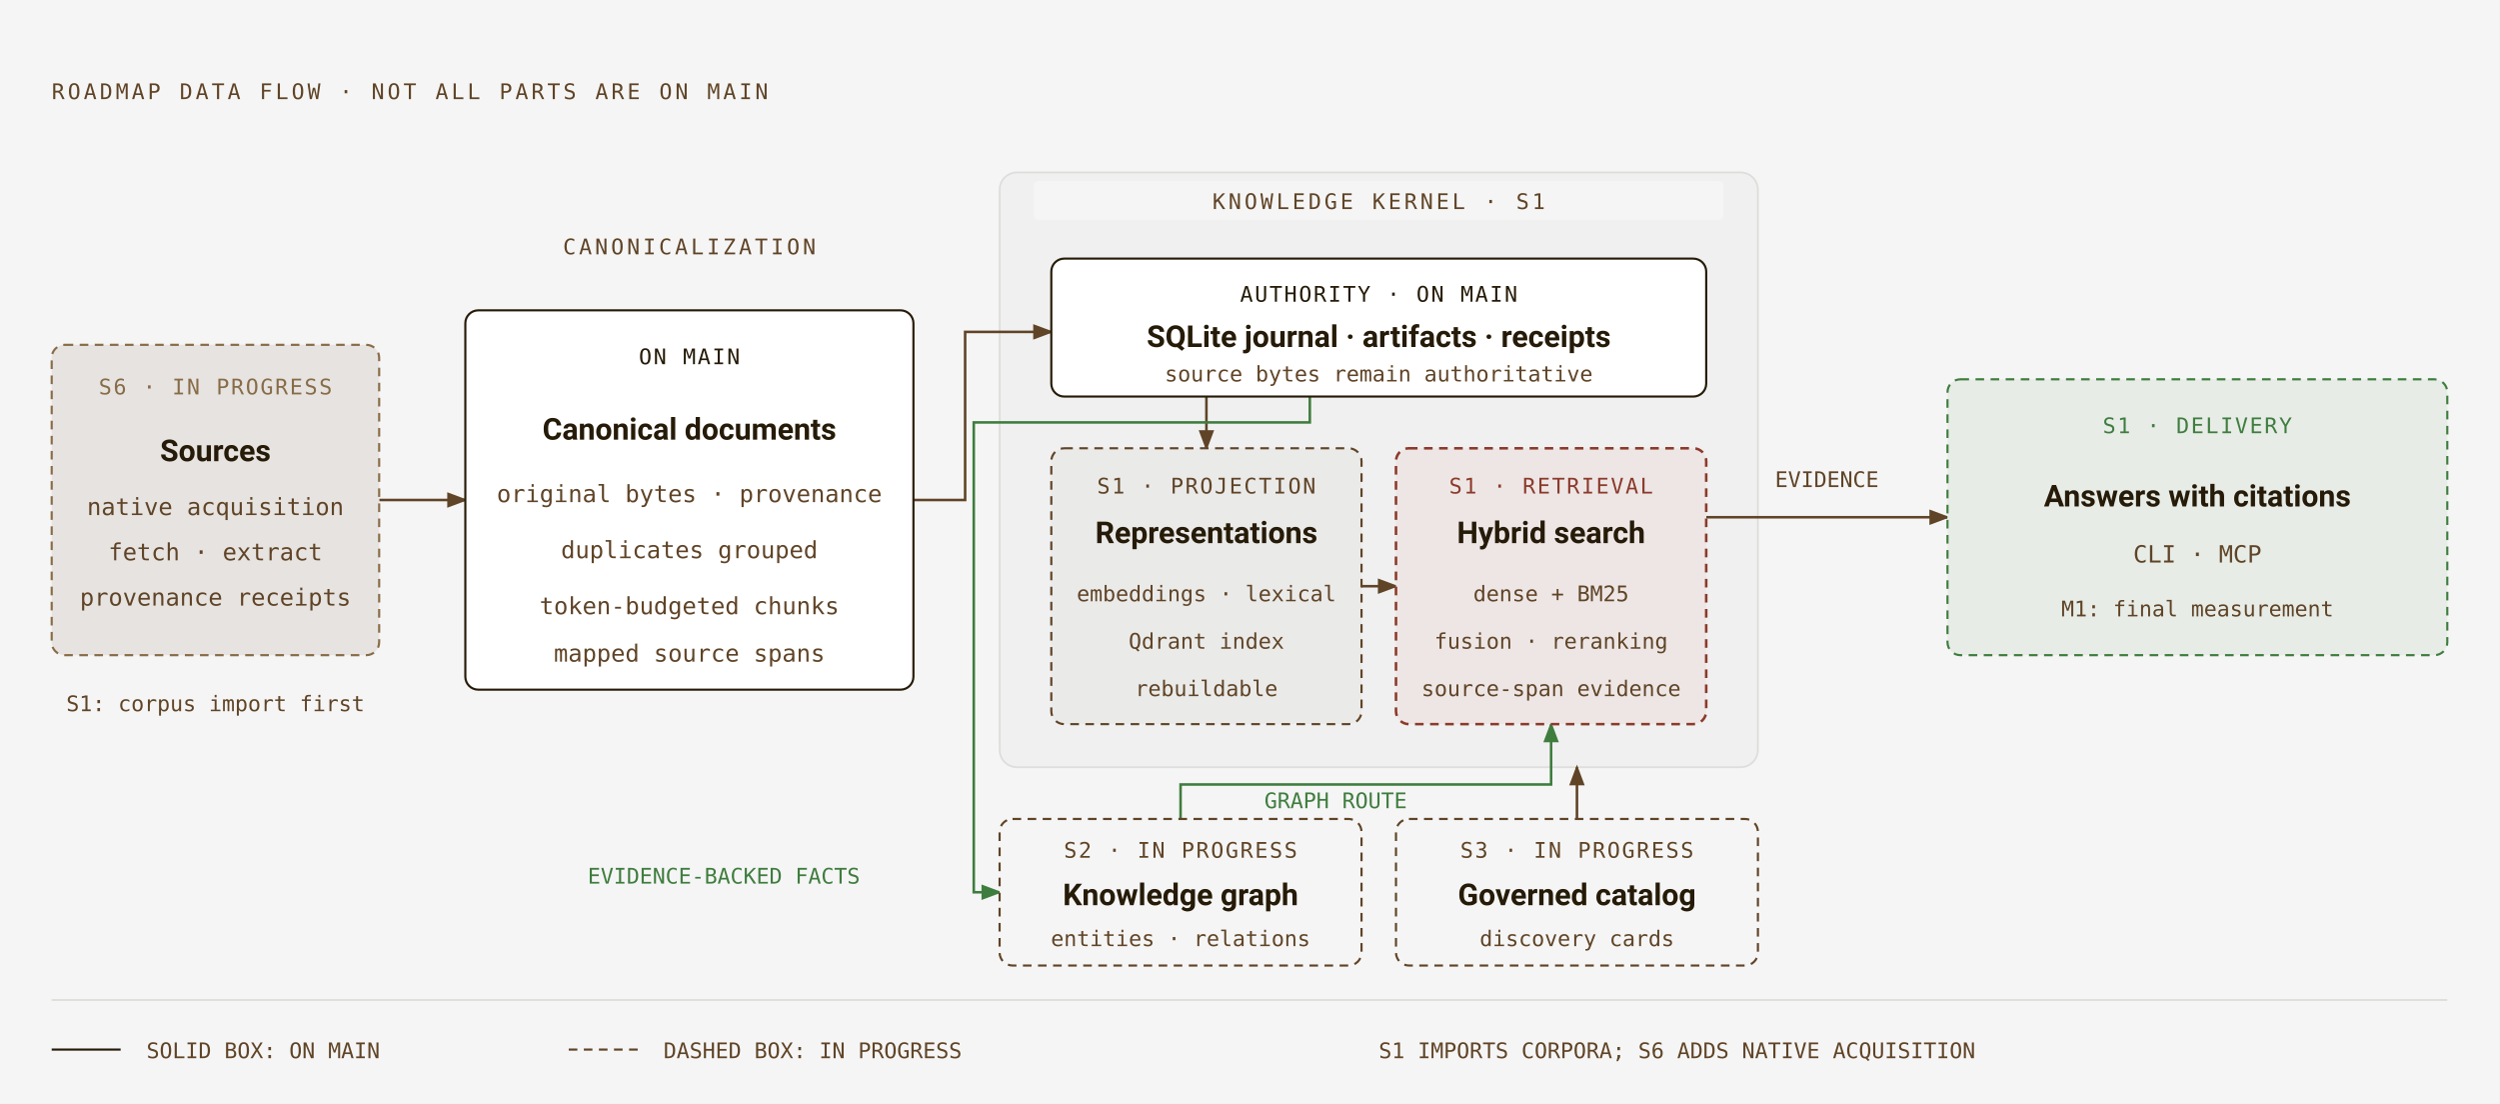
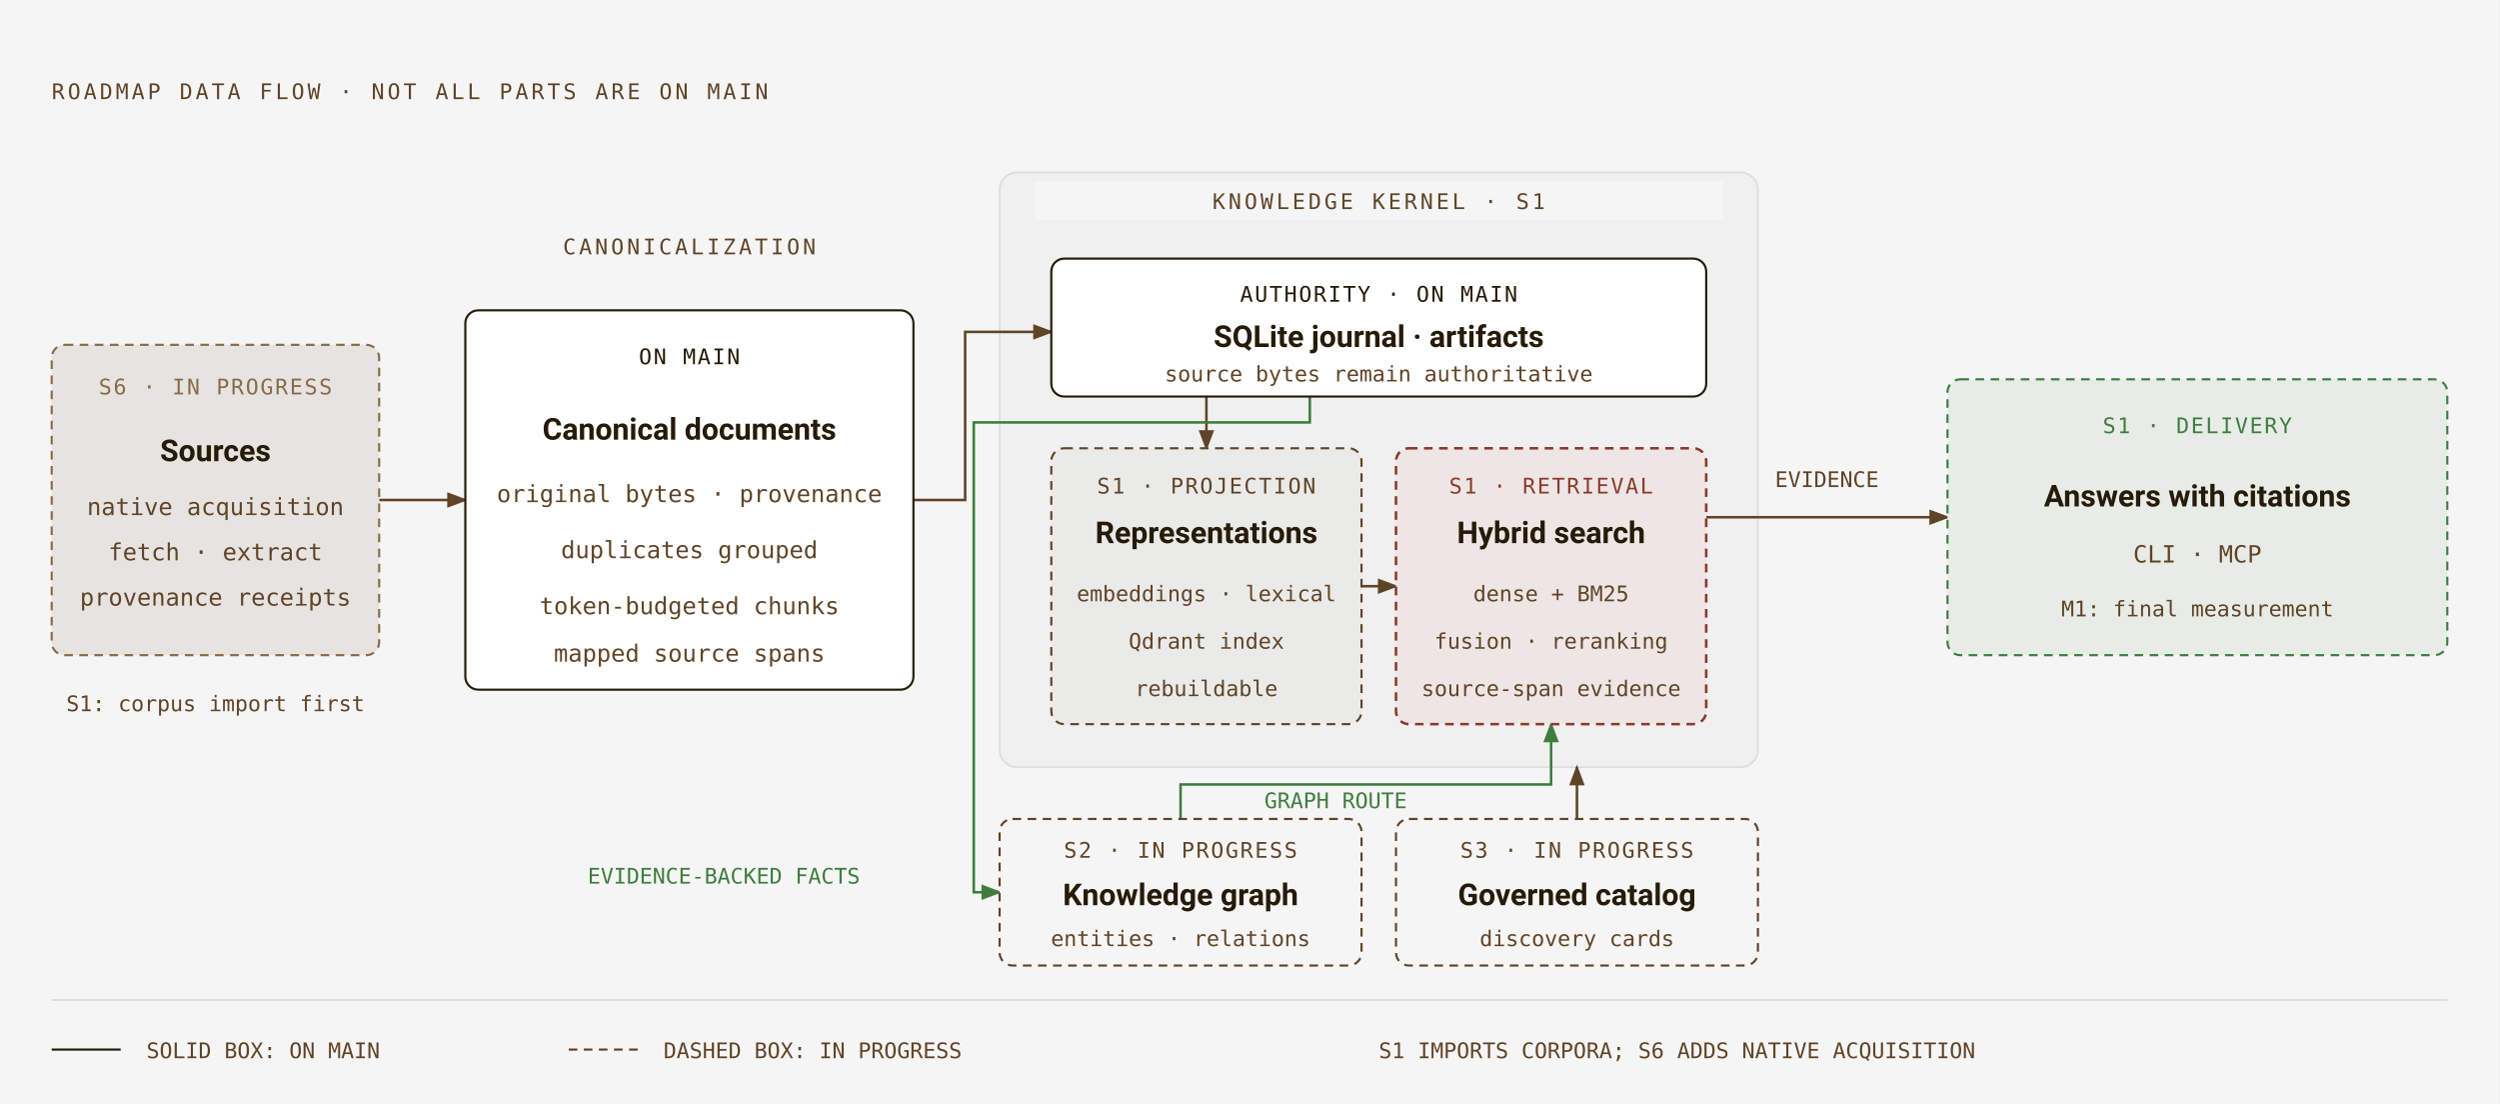
<svg xmlns="http://www.w3.org/2000/svg" viewBox="0 0 1160 512" width="1160" height="512" role="img" aria-labelledby="how-it-works-title how-it-works-desc">
  <defs>
    <marker id="hiw-arrow" markerWidth="8" markerHeight="6" refX="7" refY="3" orient="auto">
      <polygon points="0 0, 8 3, 0 6" fill="#604427" />
    </marker>
    <marker id="hiw-arrow-link" markerWidth="8" markerHeight="6" refX="7" refY="3" orient="auto">
      <polygon points="0 0, 8 3, 0 6" fill="#3f7d3f" />
    </marker>
  </defs>
  <rect width="100%" height="100%" fill="#f5f5f5" />
  <rect x="464" y="80" width="352" height="276" rx="8" fill="rgba(38,27,8,0.02)" stroke="rgba(38,27,8,0.10)" stroke-width="0.8" />
  <rect x="480" y="84" width="320" height="18" rx="2" fill="#f5f5f5" />
  <text x="640" y="97" fill="#604427" font-size="10" font-family="ui-monospace, SFMono-Regular, Menlo, Consolas, monospace" text-anchor="middle" letter-spacing="0.14em">KNOWLEDGE KERNEL · S1</text>
  <g fill="none" stroke="#604427" stroke-width="1.2" marker-end="url(#hiw-arrow)">
    <path d="M 176,232 H 216" />
    <path d="M 424,232 H 448 V 154 H 488" />
    <path d="M 560,184 V 208" />
    <path d="M 632,272 H 648" />
    <path d="M 792,240 H 904" />
    <path d="M 732,380 V 356" />
  </g>
  <g fill="none" stroke="#3f7d3f" stroke-width="1.2" marker-end="url(#hiw-arrow-link)">
    <path d="M 608,184 V 196 H 452 V 414 H 464" />
    <path d="M 548,380 V 364 H 720 V 336" />
  </g>
  <g fill="#604427" font-size="10" font-family="ui-monospace, SFMono-Regular, Menlo, Consolas, monospace" text-anchor="middle">
    <text x="320" y="118" letter-spacing="0.14em">CANONICALIZATION</text>
    <text x="848" y="226">EVIDENCE</text>
    <text x="620" y="375" fill="#3f7d3f">GRAPH ROUTE</text>
    <text x="336" y="410" fill="#3f7d3f">EVIDENCE-BACKED FACTS</text>
  </g>
  <rect x="24" y="160" width="152" height="144" rx="6" fill="#f5f5f5" />
  <rect x="24" y="160" width="152" height="144" rx="6" fill="rgba(96,68,39,0.10)" stroke="#886c48" stroke-width="1" stroke-dasharray="4,3" />
  <g text-anchor="middle">
    <text x="100" y="183" fill="#886c48" font-size="10" font-family="ui-monospace, SFMono-Regular, Menlo, Consolas, monospace" letter-spacing="0.08em">S6 · IN PROGRESS</text>
    <text x="100" y="214" fill="#261b08" font-size="14" font-weight="600" font-family="ui-sans-serif, -apple-system, 'Segoe UI', Roboto, Helvetica, Arial, sans-serif">Sources</text>
    <g fill="#604427" font-size="11" font-family="ui-monospace, SFMono-Regular, Menlo, Consolas, monospace">
      <text x="100" y="239">native acquisition</text>
      <text x="100" y="260">fetch · extract</text>
      <text x="100" y="281">provenance receipts</text>
    </g>
  </g>
  <text x="100" y="330" fill="#604427" font-size="10" font-family="ui-monospace, SFMono-Regular, Menlo, Consolas, monospace" text-anchor="middle">S1: corpus import first</text>
  <rect x="216" y="144" width="208" height="176" rx="6" fill="#ffffff" stroke="#261b08" stroke-width="1" />
  <g text-anchor="middle">
    <text x="320" y="169" fill="#261b08" font-size="10" font-family="ui-monospace, SFMono-Regular, Menlo, Consolas, monospace" letter-spacing="0.08em">ON MAIN</text>
    <text x="320" y="204" fill="#261b08" font-size="14" font-weight="600" font-family="ui-sans-serif, -apple-system, 'Segoe UI', Roboto, Helvetica, Arial, sans-serif">Canonical documents</text>
    <g fill="#604427" font-size="11" font-family="ui-monospace, SFMono-Regular, Menlo, Consolas, monospace">
      <text x="320" y="233">original bytes · provenance</text>
      <text x="320" y="259">duplicates grouped</text>
      <text x="320" y="285">token-budgeted chunks</text>
      <text x="320" y="307">mapped source spans</text>
    </g>
  </g>
  <rect x="488" y="120" width="304" height="64" rx="6" fill="#ffffff" stroke="#261b08" stroke-width="1" />
  <g text-anchor="middle">
    <text x="640" y="140" fill="#261b08" font-size="10" font-family="ui-monospace, SFMono-Regular, Menlo, Consolas, monospace" letter-spacing="0.08em">AUTHORITY · ON MAIN</text>
-     <text x="640" y="161" fill="#261b08" font-size="14" font-weight="600" font-family="ui-sans-serif, -apple-system, 'Segoe UI', Roboto, Helvetica, Arial, sans-serif">SQLite journal · artifacts · receipts</text>
+     <text x="640" y="161" fill="#261b08" font-size="14" font-weight="600" font-family="ui-sans-serif, -apple-system, 'Segoe UI', Roboto, Helvetica, Arial, sans-serif">SQLite journal · artifacts</text>
    <text x="640" y="177" fill="#604427" font-size="10" font-family="ui-monospace, SFMono-Regular, Menlo, Consolas, monospace">source bytes remain authoritative</text>
  </g>
  <rect x="488" y="208" width="144" height="128" rx="6" fill="#f5f5f5" />
  <rect x="488" y="208" width="144" height="128" rx="6" fill="rgba(38,27,8,0.05)" stroke="#604427" stroke-width="1" stroke-dasharray="4,3" />
  <rect x="648" y="208" width="144" height="128" rx="6" fill="#f5f5f5" />
  <rect x="648" y="208" width="144" height="128" rx="6" fill="rgba(140,58,43,0.08)" stroke="#8c3a2b" stroke-width="1.2" stroke-dasharray="4,3" />
  <g text-anchor="middle" font-family="ui-sans-serif, -apple-system, 'Segoe UI', Roboto, Helvetica, Arial, sans-serif" fill="#261b08" font-size="14" font-weight="600">
    <text x="560" y="252">Representations</text>
    <text x="720" y="252">Hybrid search</text>
  </g>
  <g text-anchor="middle" font-family="ui-monospace, SFMono-Regular, Menlo, Consolas, monospace" font-size="10" fill="#604427">
    <text x="560" y="229" letter-spacing="0.08em">S1 · PROJECTION</text>
    <text x="560" y="279">embeddings · lexical</text>
    <text x="560" y="301">Qdrant index</text>
    <text x="560" y="323">rebuildable</text>
    <text x="720" y="229" fill="#8c3a2b" letter-spacing="0.08em">S1 · RETRIEVAL</text>
    <text x="720" y="279">dense + BM25</text>
    <text x="720" y="301">fusion · reranking</text>
    <text x="720" y="323">source-span evidence</text>
  </g>
  <rect x="904" y="176" width="232" height="128" rx="6" fill="#f5f5f5" />
  <rect x="904" y="176" width="232" height="128" rx="6" fill="rgba(63,125,63,0.08)" stroke="#3f7d3f" stroke-width="1" stroke-dasharray="4,3" />
  <g text-anchor="middle">
    <text x="1020" y="201" fill="#3f7d3f" font-size="10" font-family="ui-monospace, SFMono-Regular, Menlo, Consolas, monospace" letter-spacing="0.08em">S1 · DELIVERY</text>
    <text x="1020" y="235" fill="#261b08" font-size="14" font-weight="600" font-family="ui-sans-serif, -apple-system, 'Segoe UI', Roboto, Helvetica, Arial, sans-serif">Answers with citations</text>
    <text x="1020" y="261" fill="#604427" font-size="11" font-family="ui-monospace, SFMono-Regular, Menlo, Consolas, monospace">CLI · MCP</text>
    <text x="1020" y="286" fill="#604427" font-size="10" font-family="ui-monospace, SFMono-Regular, Menlo, Consolas, monospace">M1: final measurement</text>
  </g>
  <g fill="#f5f5f5" stroke="#604427" stroke-width="1" stroke-dasharray="4,3">
    <rect x="464" y="380" width="168" height="68" rx="6" />
    <rect x="648" y="380" width="168" height="68" rx="6" />
  </g>
  <g text-anchor="middle" font-family="ui-monospace, SFMono-Regular, Menlo, Consolas, monospace" font-size="10" fill="#604427">
    <text x="548" y="398" letter-spacing="0.08em">S2 · IN PROGRESS</text>
    <text x="732" y="398" letter-spacing="0.08em">S3 · IN PROGRESS</text>
    <text x="548" y="439">entities · relations</text>
    <text x="732" y="439">discovery cards</text>
  </g>
  <g text-anchor="middle" font-family="ui-sans-serif, -apple-system, 'Segoe UI', Roboto, Helvetica, Arial, sans-serif" font-size="14" font-weight="600" fill="#261b08">
    <text x="548" y="420">Knowledge graph</text>
    <text x="732" y="420">Governed catalog</text>
  </g>
  <line x1="24" y1="464" x2="1136" y2="464" stroke="rgba(38,27,8,0.12)" stroke-width="0.8" />
  <g font-family="ui-monospace, SFMono-Regular, Menlo, Consolas, monospace" font-size="10" fill="#604427">
    <text x="24" y="46" letter-spacing="0.14em">ROADMAP DATA FLOW · NOT ALL PARTS ARE ON MAIN</text>
    <line x1="24" y1="487" x2="56" y2="487" stroke="#261b08" stroke-width="1" />
    <text x="68" y="491">SOLID BOX: ON MAIN</text>
    <line x1="264" y1="487" x2="296" y2="487" stroke="#604427" stroke-width="1" stroke-dasharray="4,3" />
    <text x="308" y="491">DASHED BOX: IN PROGRESS</text>
    <text x="640" y="491">S1 IMPORTS CORPORA; S6 ADDS NATIVE ACQUISITION</text>
  </g>
</svg>
